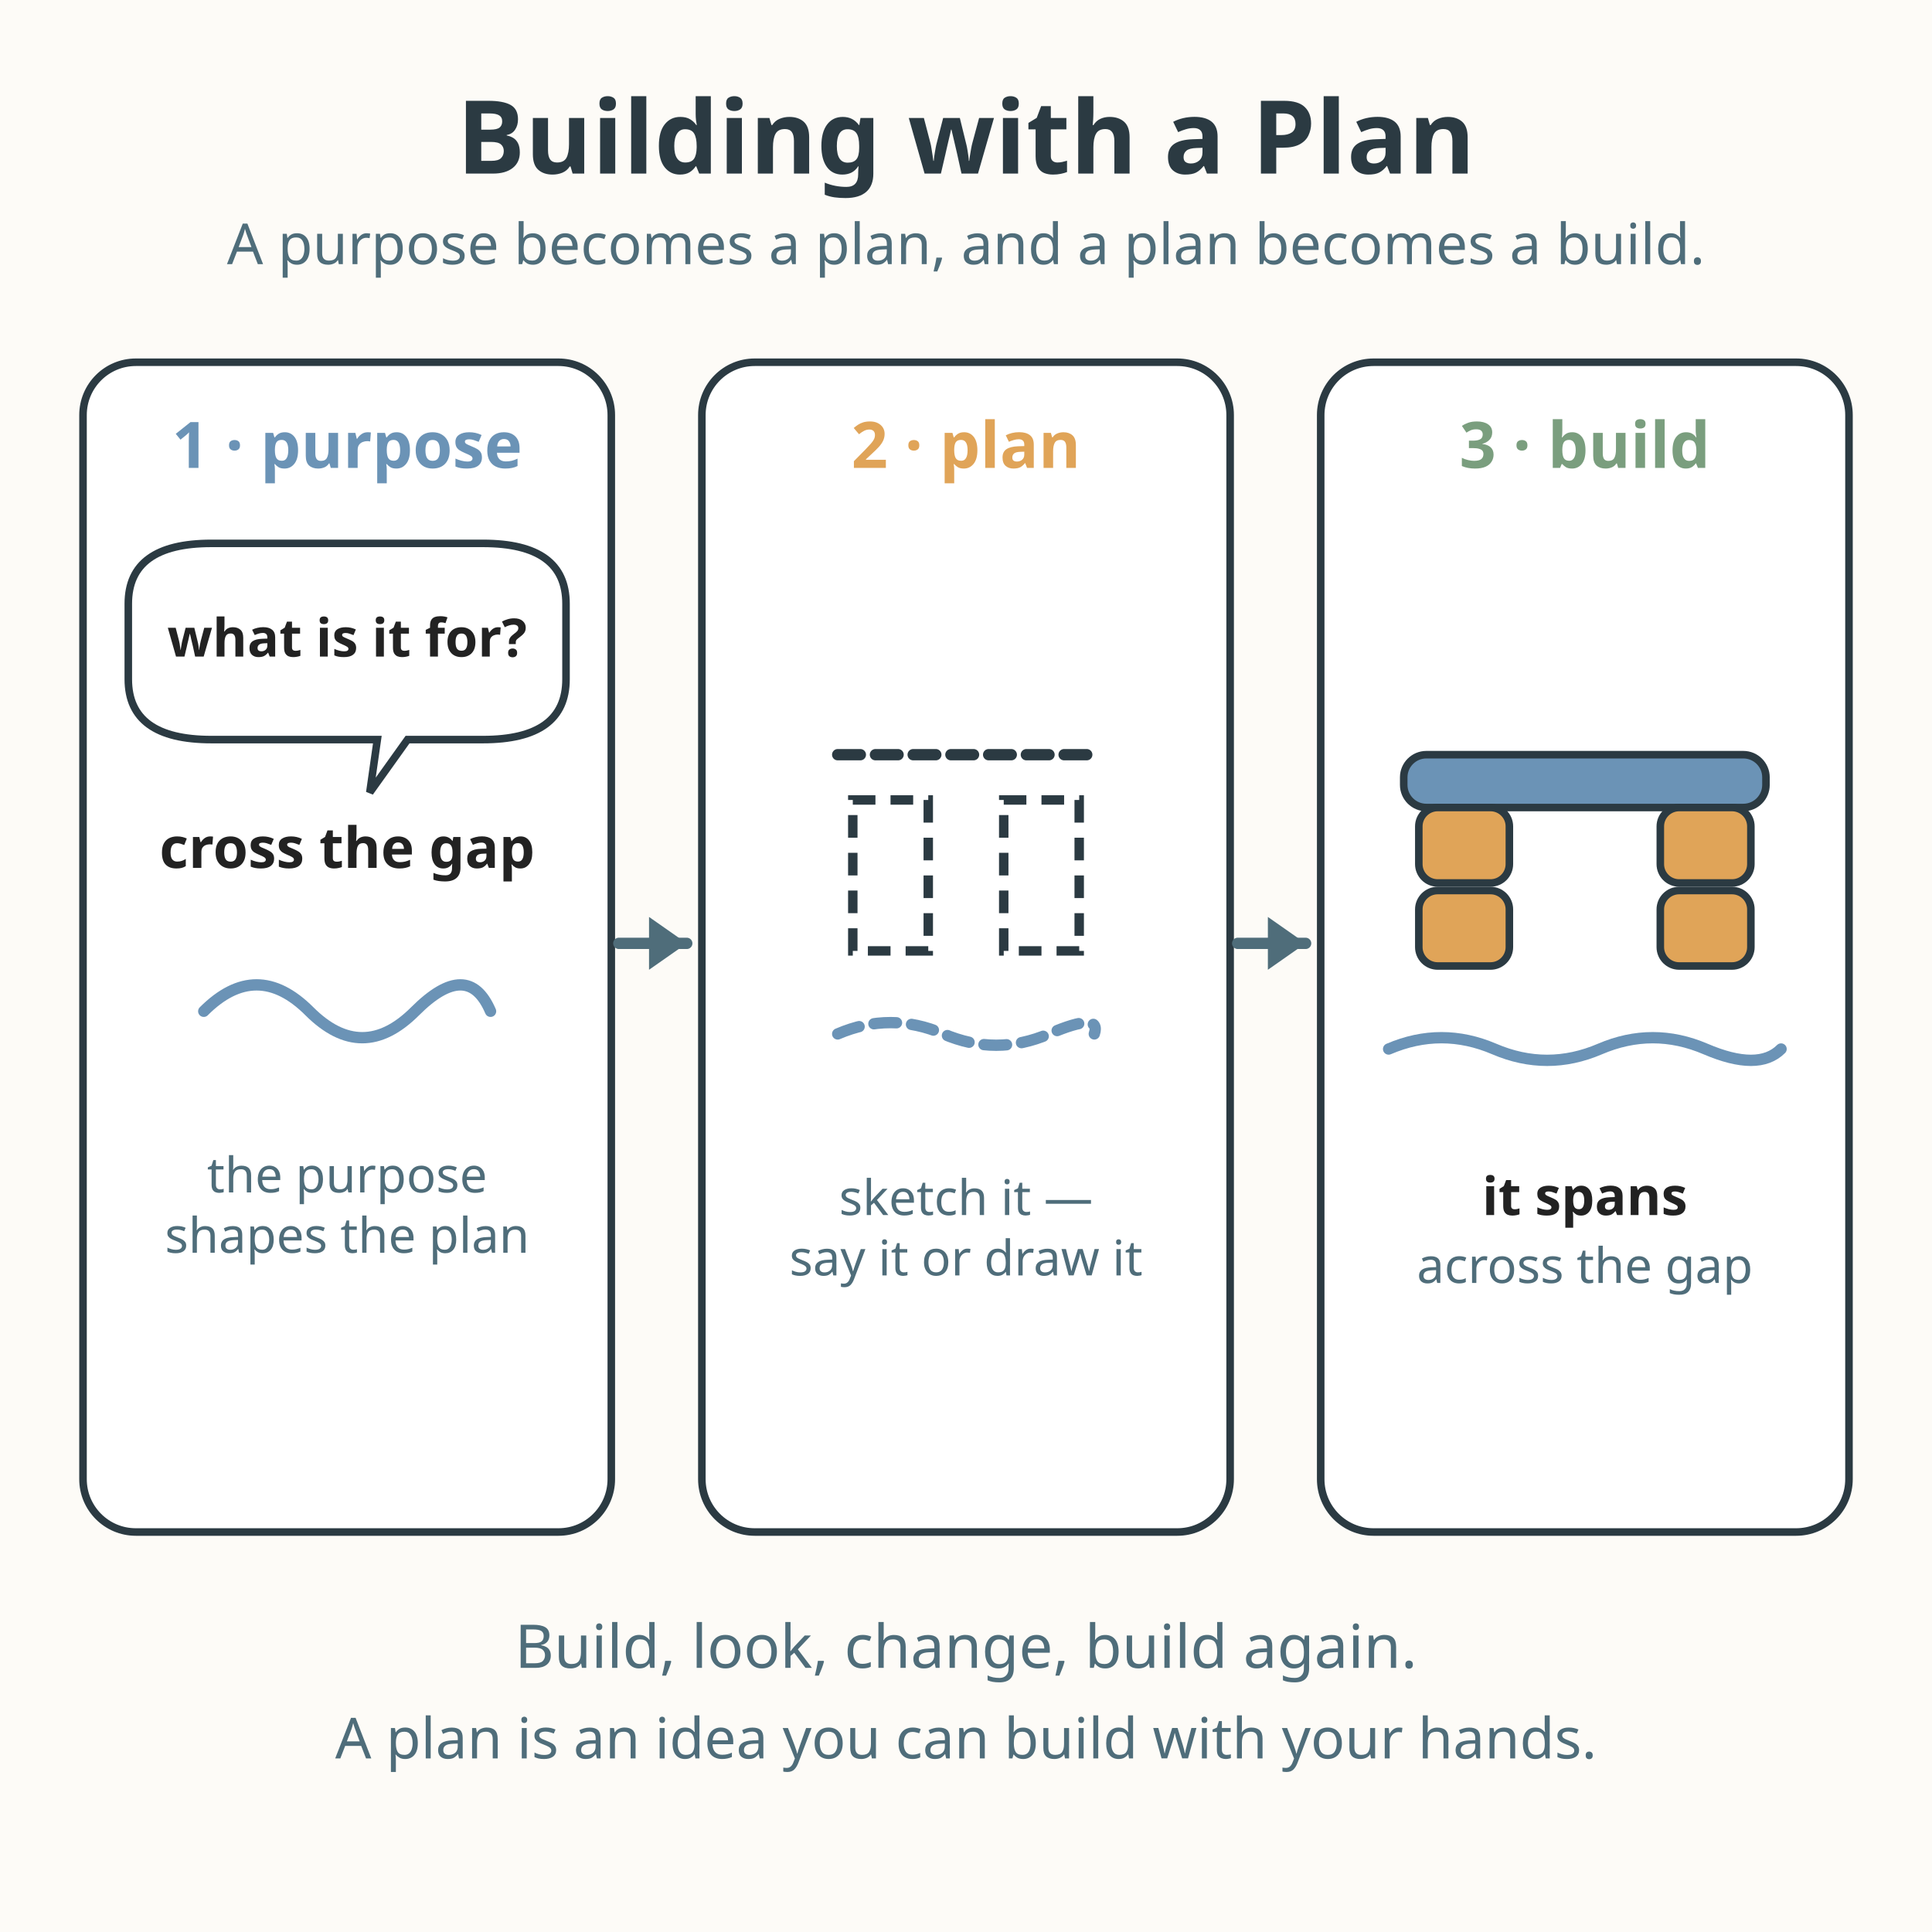
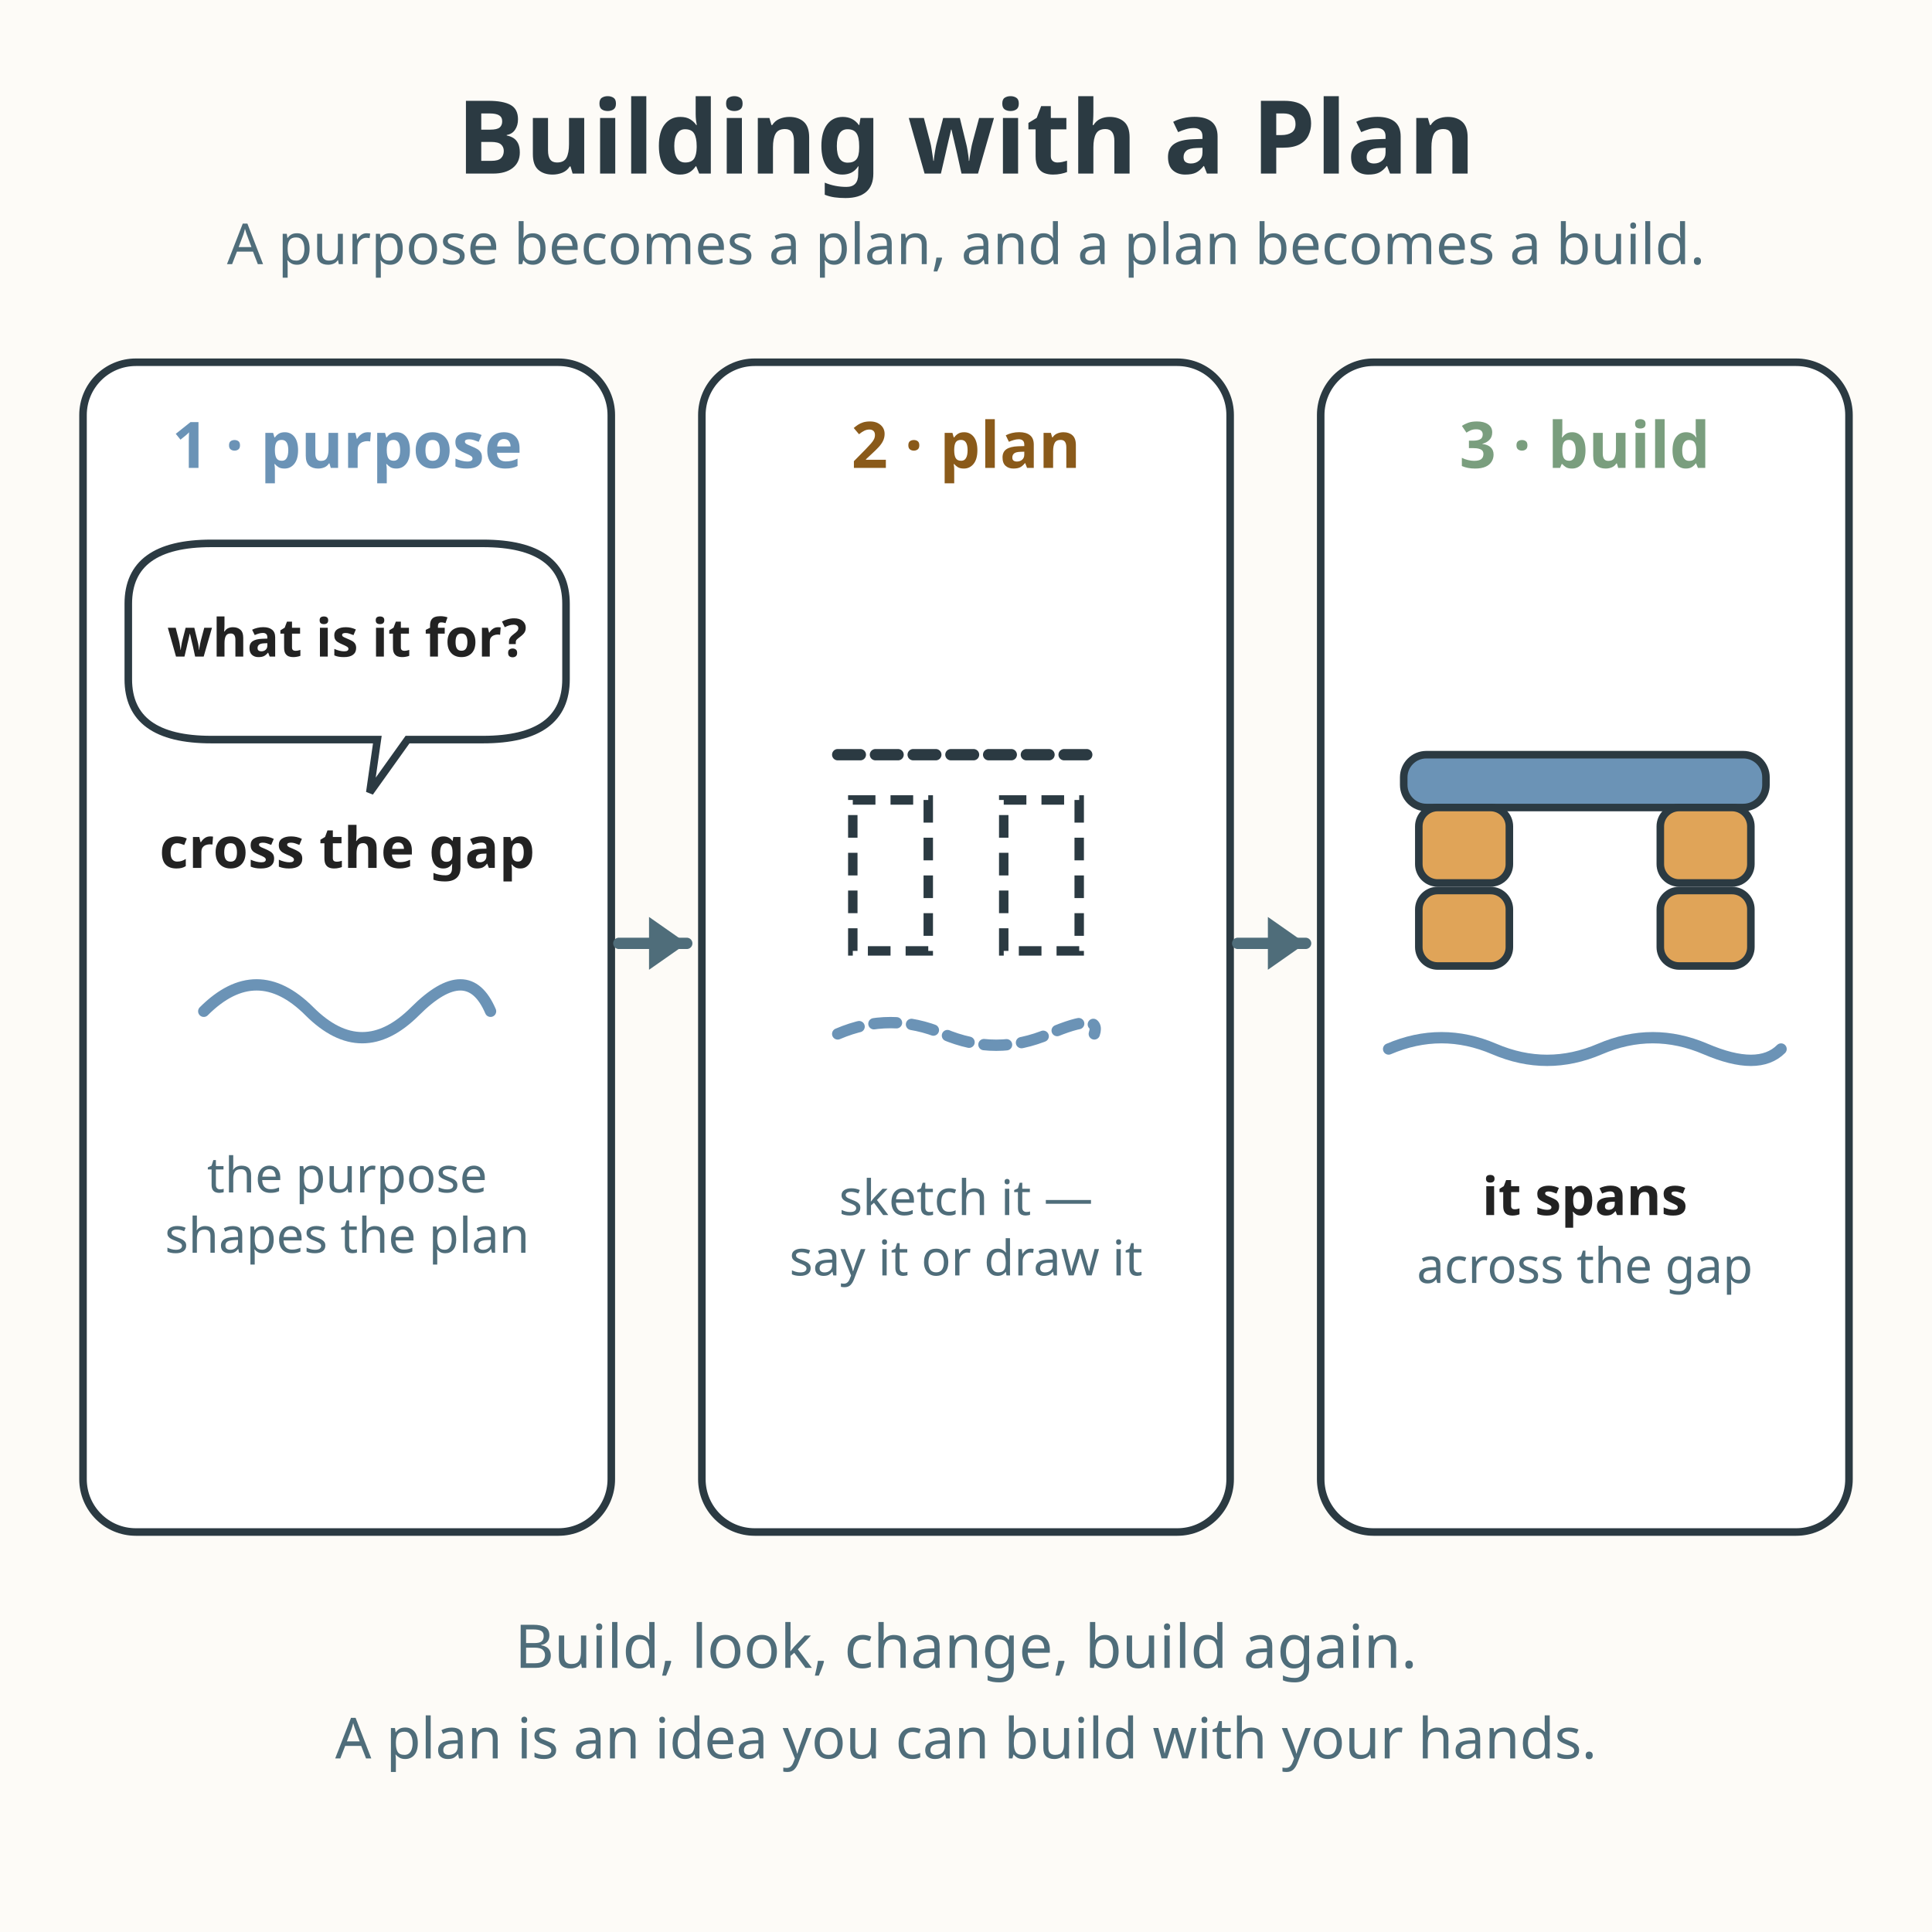
<svg xmlns="http://www.w3.org/2000/svg" viewBox="0 0 512 512" role="img" aria-labelledby="title-L-01-007-07-building-with-a-plan desc-L-01-007-07-building-with-a-plan">
  <rect width="512" height="512" fill="#fdfbf7" />
  <text x="256" y="46" text-anchor="middle" font-family="sans-serif" font-size="27" font-weight="bold" fill="#2b3a42">Building with a Plan</text>
  <text x="256" y="70" text-anchor="middle" font-family="sans-serif" font-size="15" fill="#4f6d7a">A purpose becomes a plan, and a plan becomes a build.</text>
  <g>
    <rect x="22" y="96" width="140" height="310" rx="14" fill="#ffffff" stroke="#2b3a42" stroke-width="2" />
    <text x="92" y="124" text-anchor="middle" font-family="sans-serif" font-size="17" font-weight="bold" fill="#6b93b6">1 · purpose</text>
    <path d="M34 160 Q34 144 56 144 L128 144 Q150 144 150 160 L150 180 Q150 196 128 196 L108 196 L98 210 L100 196 L56 196 Q34 196 34 180 Z" fill="#ffffff" stroke="#2b3a42" stroke-width="2" />
    <text x="92" y="174" text-anchor="middle" font-family="sans-serif" font-size="14" font-weight="bold" fill="#222222">what is it for?</text>
    <text x="92" y="230" text-anchor="middle" font-family="sans-serif" font-size="15" font-weight="bold" fill="#222222">cross the gap</text>
    <path d="M54 268 Q68 254 82 268 Q96 282 110 268 Q124 254 130 268" fill="none" stroke="#6b93b6" stroke-width="3" stroke-linecap="round" />
    <text x="92" y="316" text-anchor="middle" font-family="sans-serif" font-size="13" fill="#4f6d7a">the purpose</text>
    <text x="92" y="332" text-anchor="middle" font-family="sans-serif" font-size="13" fill="#4f6d7a">shapes the plan</text>
  </g>
  <g>
    <line x1="164" y1="250" x2="182" y2="250" stroke="#4f6d7a" stroke-width="3" stroke-linecap="round" />
    <path d="M182 250 L172 243 L172 257 Z" fill="#4f6d7a" />
  </g>
  <g>
    <rect x="186" y="96" width="140" height="310" rx="14" fill="#ffffff" stroke="#2b3a42" stroke-width="2" />
-     <text x="256" y="124" text-anchor="middle" font-family="sans-serif" font-size="17" font-weight="bold" fill="#e0a458">2 · plan</text>
+     <text x="256" y="124" text-anchor="middle" font-family="sans-serif" font-size="17" font-weight="bold" fill="#8a5a1a">2 · plan</text>
    <line x1="222" y1="200" x2="290" y2="200" stroke="#2b3a42" stroke-width="3" stroke-dasharray="6 4" stroke-linecap="round" />
    <rect x="226" y="212" width="20" height="40" fill="none" stroke="#2b3a42" stroke-width="2.5" stroke-dasharray="6 4" />
    <rect x="266" y="212" width="20" height="40" fill="none" stroke="#2b3a42" stroke-width="2.5" stroke-dasharray="6 4" />
    <path d="M222 274 Q236 268 250 274 Q264 280 278 274 Q292 268 290 274" fill="none" stroke="#6b93b6" stroke-width="3" stroke-dasharray="6 4" stroke-linecap="round" />
    <text x="256" y="322" text-anchor="middle" font-family="sans-serif" font-size="13" fill="#4f6d7a">sketch it —</text>
    <text x="256" y="338" text-anchor="middle" font-family="sans-serif" font-size="13" fill="#4f6d7a">say it or draw it</text>
  </g>
  <g>
    <line x1="328" y1="250" x2="346" y2="250" stroke="#4f6d7a" stroke-width="3" stroke-linecap="round" />
    <path d="M346 250 L336 243 L336 257 Z" fill="#4f6d7a" />
  </g>
  <g>
    <rect x="350" y="96" width="140" height="310" rx="14" fill="#ffffff" stroke="#2b3a42" stroke-width="2" />
    <text x="420" y="124" text-anchor="middle" font-family="sans-serif" font-size="17" font-weight="bold" fill="#7a9e7e">3 · build</text>
    <rect x="372" y="200" width="96" height="14" rx="6" fill="#6b93b6" stroke="#2b3a42" stroke-width="2" />
    <rect x="376" y="214" width="24" height="20" rx="5" fill="#e0a458" stroke="#2b3a42" stroke-width="2" />
    <rect x="376" y="236" width="24" height="20" rx="5" fill="#e0a458" stroke="#2b3a42" stroke-width="2" />
    <rect x="440" y="214" width="24" height="20" rx="5" fill="#e0a458" stroke="#2b3a42" stroke-width="2" />
    <rect x="440" y="236" width="24" height="20" rx="5" fill="#e0a458" stroke="#2b3a42" stroke-width="2" />
    <path d="M368 278 Q382 272 396 278 Q410 284 424 278 Q438 272 452 278 Q466 284 472 278" fill="none" stroke="#6b93b6" stroke-width="3" stroke-linecap="round" />
    <text x="420" y="322" text-anchor="middle" font-family="sans-serif" font-size="14" font-weight="bold" fill="#222222">it spans</text>
    <text x="420" y="340" text-anchor="middle" font-family="sans-serif" font-size="13" fill="#4f6d7a">across the gap</text>
  </g>
  <text x="256" y="442" text-anchor="middle" font-family="sans-serif" font-size="16" fill="#4f6d7a">Build, look, change, build again.</text>
  <text x="256" y="466" text-anchor="middle" font-family="sans-serif" font-size="15" fill="#4f6d7a">A plan is an idea you can build with your hands.</text>
</svg>
